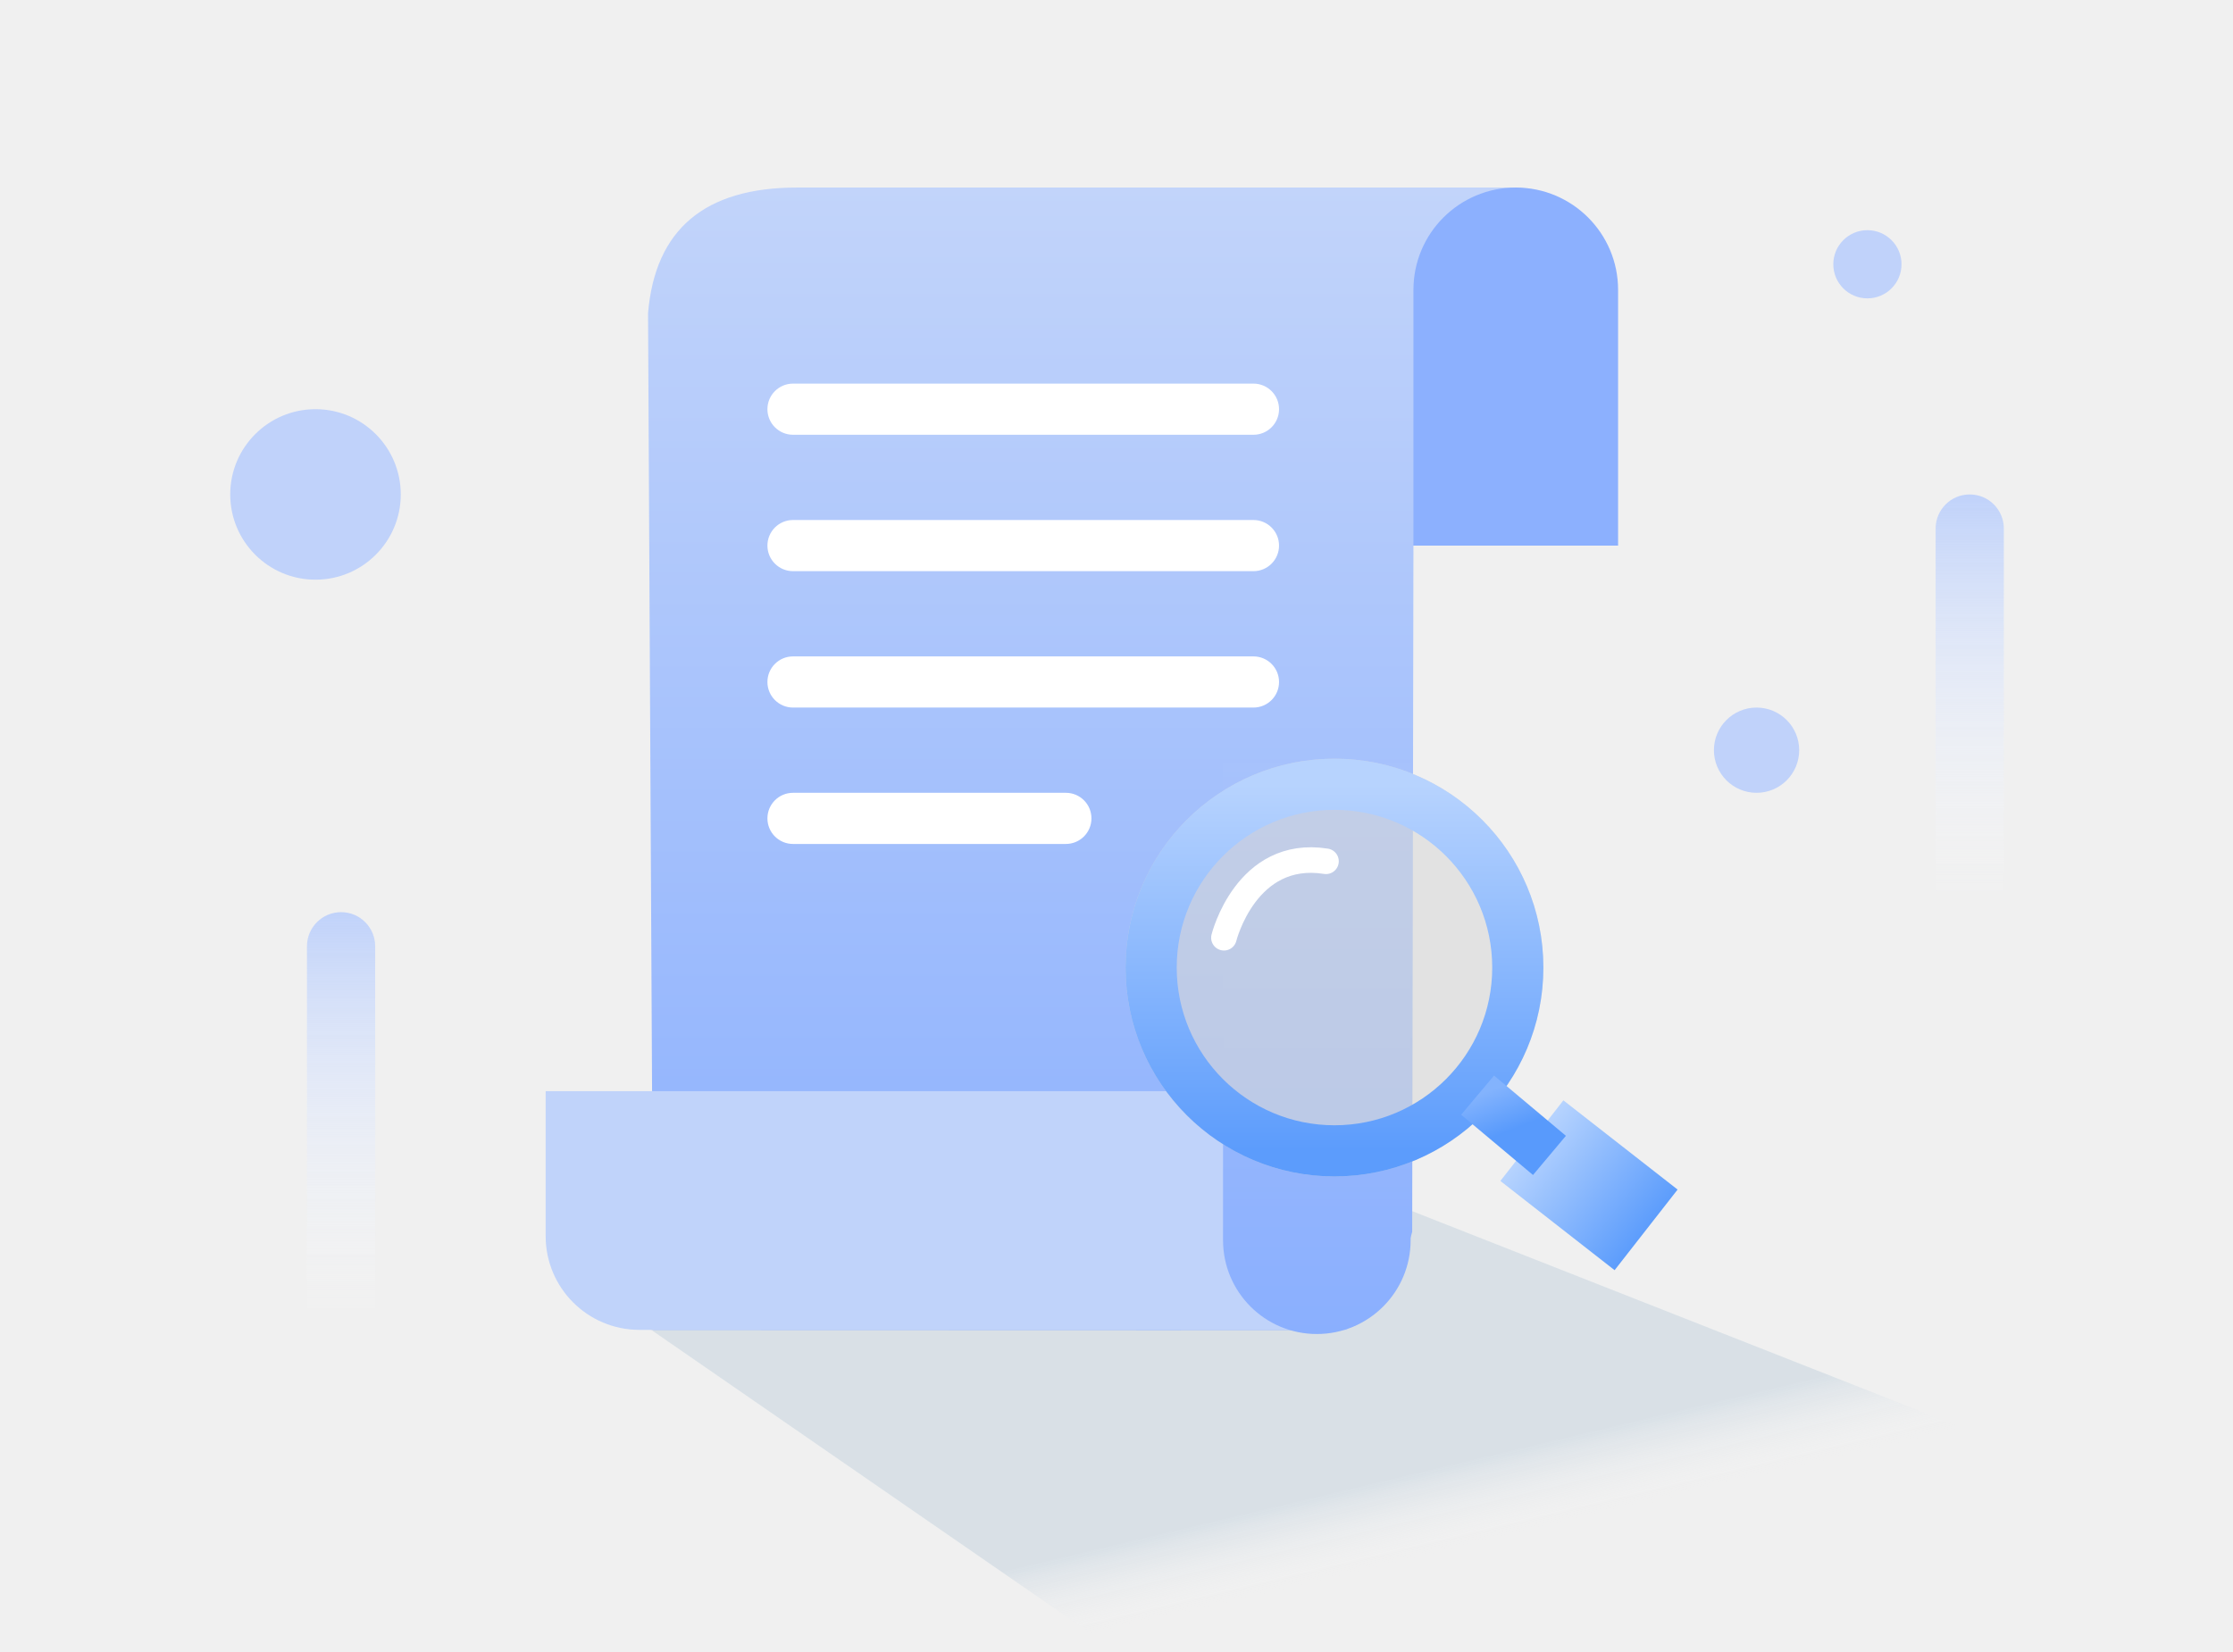
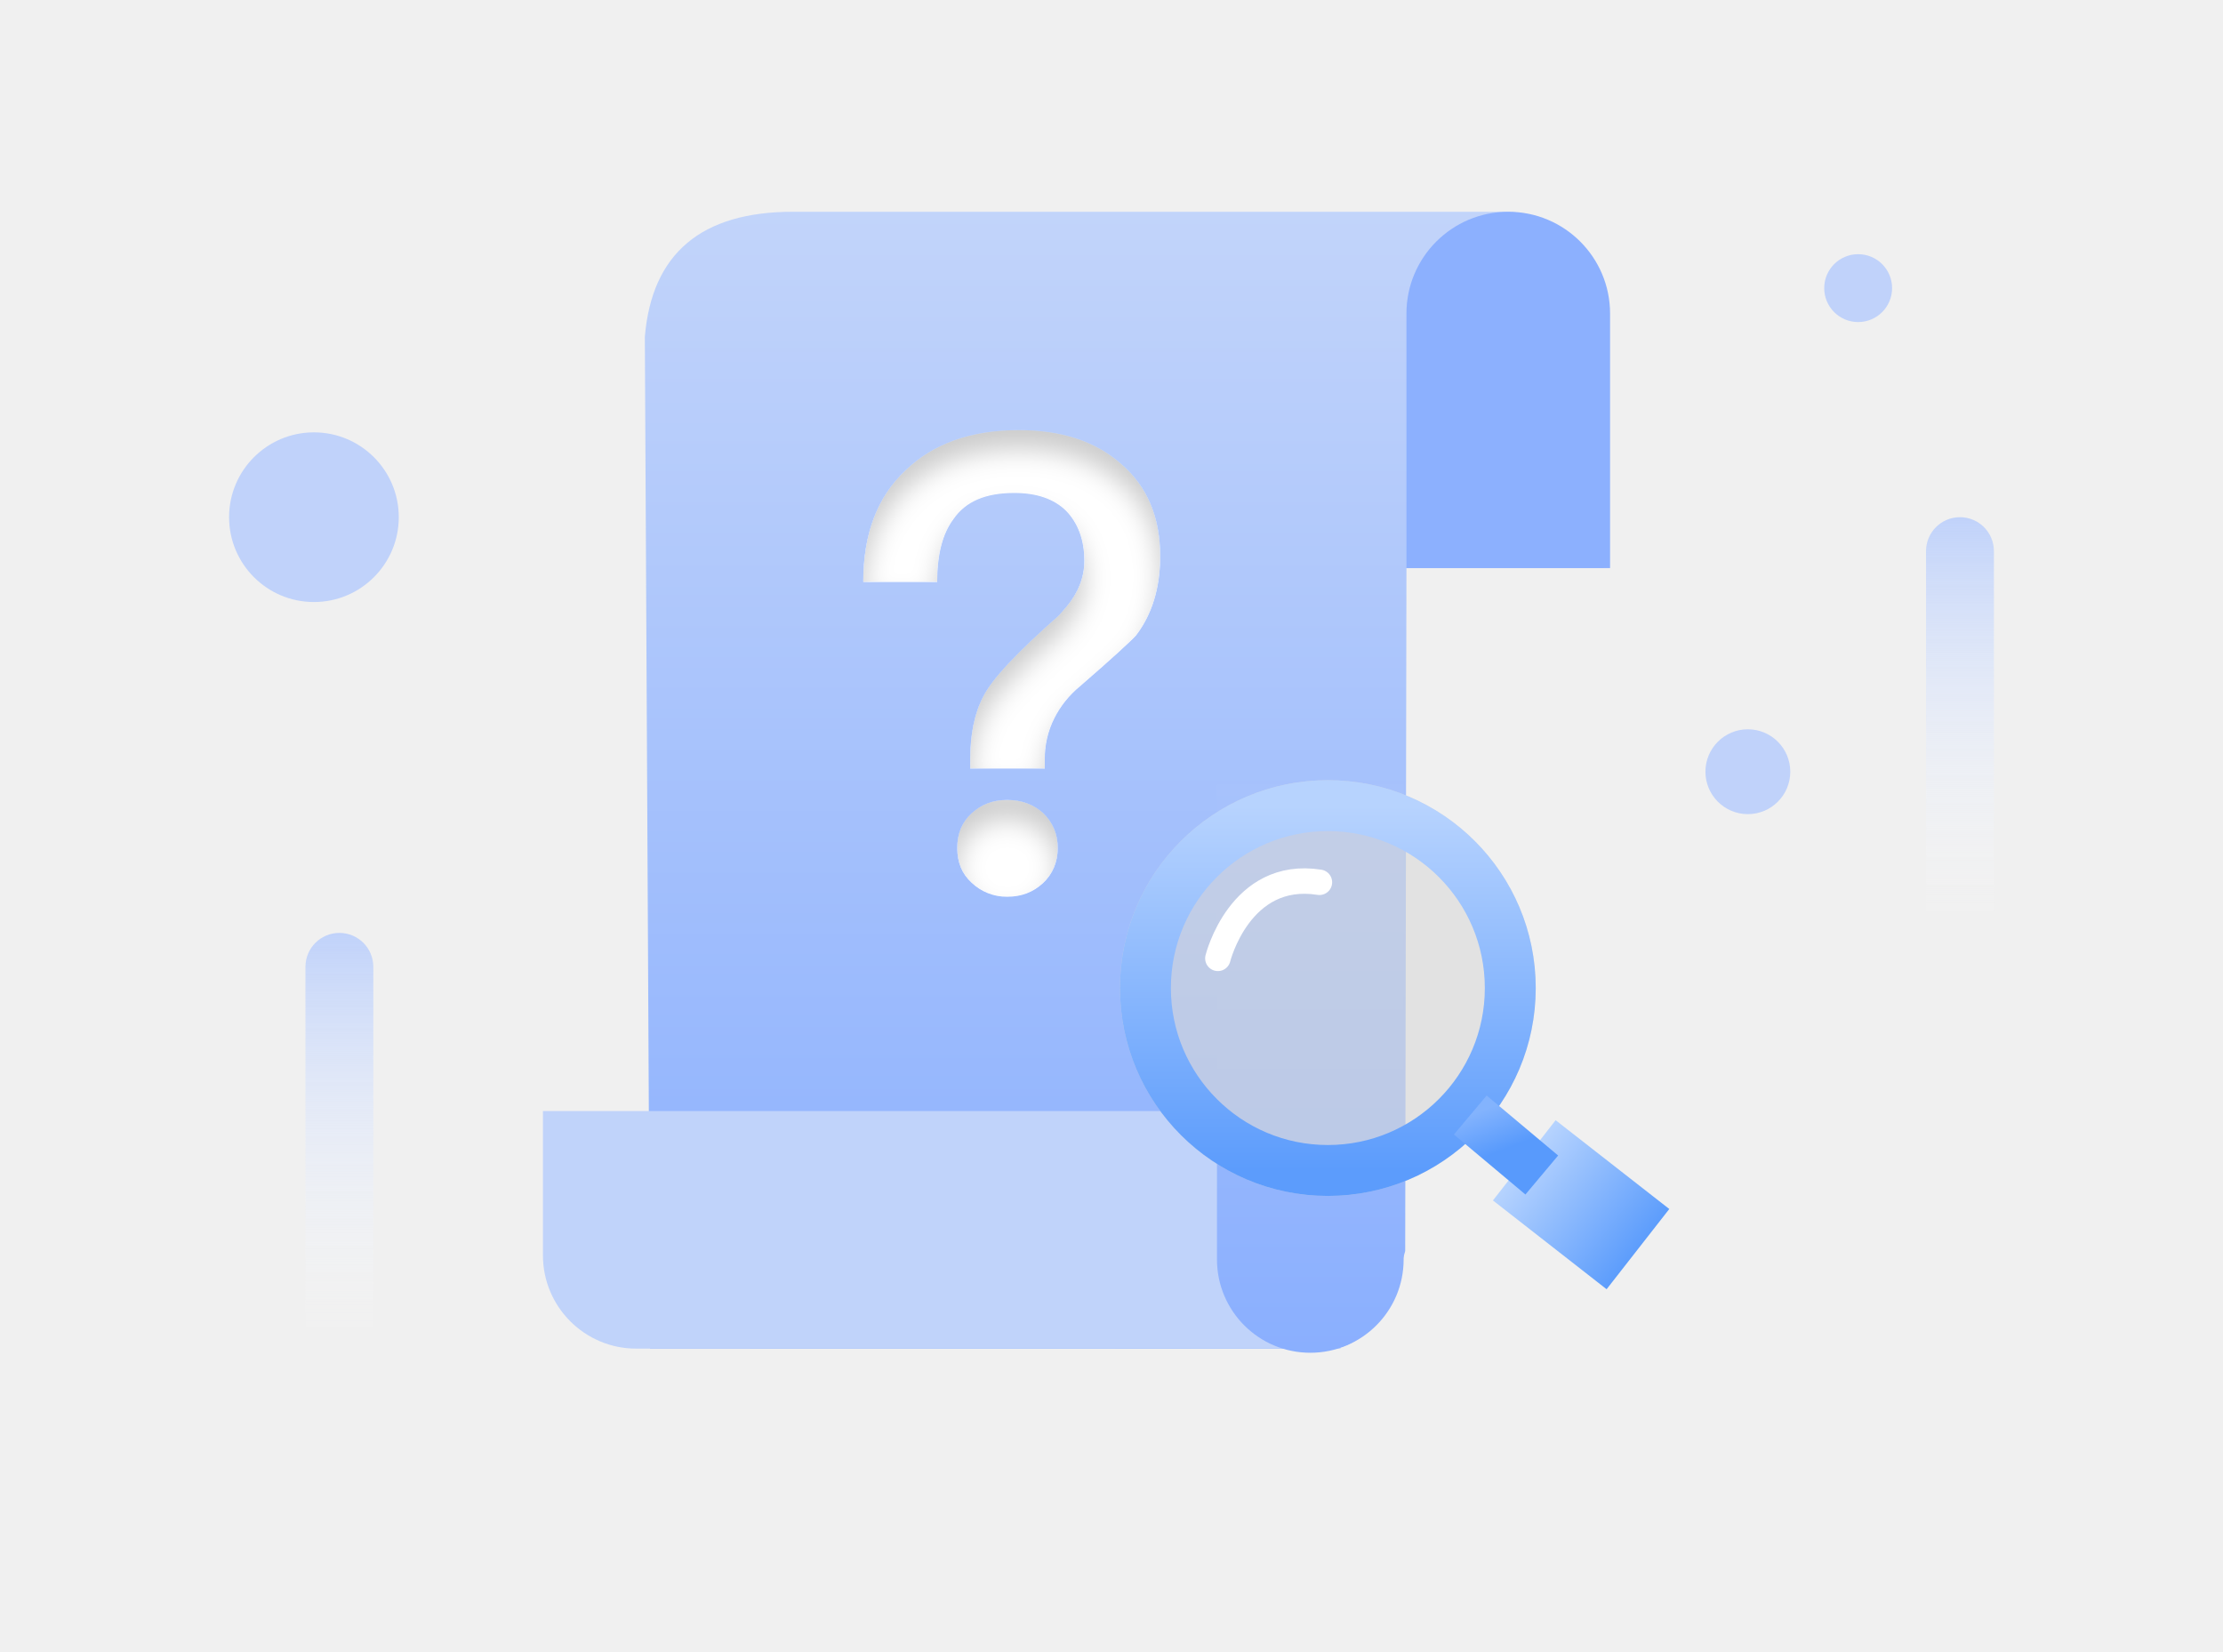
- <svg xmlns="http://www.w3.org/2000/svg" width="419px" height="310px" viewBox="0 0 419 310" version="1.1">
+ <svg xmlns="http://www.w3.org/2000/svg" xmlns:xlink="http://www.w3.org/1999/xlink" width="354px" height="263px" viewBox="0 0 354 263" version="1.1">
  <defs>
-     <linearGradient x1="26.706%" y1="44.231%" x2="32.509%" y2="52.259%" id="linearGradient-1">
-       <stop stop-color="#85A8C5" offset="0%" />
-       <stop stop-color="#FFFFFF" stop-opacity="0" offset="100%" />
-     </linearGradient>
-     <linearGradient x1="50%" y1="0%" x2="50%" y2="100%" id="linearGradient-2">
+     <linearGradient x1="50%" y1="0%" x2="50%" y2="100%" id="linearGradient-1">
      <stop stop-color="#C2D4FA" offset="0%" />
      <stop stop-color="#8AAFFE" offset="100%" />
    </linearGradient>
-     <linearGradient x1="50%" y1="0%" x2="50%" y2="100%" id="linearGradient-3">
+     <path d="M125.765,34.779 C132.477,34.779 137.949,36.515 142.08,40.19 C146.211,43.76 148.275,48.662 148.275,54.887 C148.275,59.991 146.934,64.176 144.454,67.442 C143.526,68.466 140.529,71.219 135.574,75.509 C133.716,77.039 132.375,78.775 131.443,80.609 C130.399,82.665 129.869,84.942 129.896,87.247 L129.896,88.676 L118.023,88.676 L118.023,87.247 C118.023,83.369 118.641,79.998 120.087,77.241 C121.428,74.485 125.457,70.199 132.166,64.281 L133.405,62.849 C135.263,60.606 136.196,58.153 136.196,55.603 C136.196,52.235 135.162,49.58 133.304,47.641 C131.342,45.703 128.555,44.784 125.042,44.784 C120.499,44.784 117.3,46.108 115.337,48.969 C113.581,51.317 112.757,54.684 112.757,58.971 L100.985,58.971 C100.985,51.418 103.153,45.497 107.697,41.21 C112.132,36.92 118.124,34.779 125.768,34.779 L125.765,34.779 Z M123.907,93.678 C126.18,93.678 128.139,94.391 129.69,95.82 C131.136,97.252 131.96,99.086 131.96,101.332 C131.96,103.579 131.136,105.521 129.585,106.946 C128.038,108.375 126.18,109.091 123.907,109.091 C121.793,109.113 119.756,108.306 118.229,106.845 C116.678,105.416 115.955,103.579 115.955,101.332 C115.955,99.086 116.678,97.252 118.229,95.82 C119.776,94.391 121.637,93.678 123.907,93.678 Z" id="path-2" />
+     <filter x="-7.4%" y="-4.7%" width="114.8%" height="109.4%" filterUnits="objectBoundingBox" id="filter-3">
+       <feGaussianBlur stdDeviation="2" in="SourceAlpha" result="shadowBlurInner1" />
+       <feOffset dx="0" dy="3" in="shadowBlurInner1" result="shadowOffsetInner1" />
+       <feComposite in="shadowOffsetInner1" in2="SourceAlpha" operator="arithmetic" k2="-1" k3="1" result="shadowInnerInner1" />
+       <feColorMatrix values="0 0 0 0 0   0 0 0 0 0   0 0 0 0 0  0 0 0 0.2 0" type="matrix" in="shadowInnerInner1" />
+     </filter>
+     <linearGradient x1="50%" y1="0%" x2="50%" y2="100%" id="linearGradient-4">
      <stop stop-color="#A7C2FC" offset="0%" />
      <stop stop-color="#8AAFFE" offset="100%" />
    </linearGradient>
-     <linearGradient x1="50%" y1="0%" x2="50%" y2="100%" id="linearGradient-4">
+     <linearGradient x1="50%" y1="0%" x2="50%" y2="100%" id="linearGradient-5">
      <stop stop-color="#B7D3FE" offset="0%" />
      <stop stop-color="#8EBAFD" offset="44.657%" />
      <stop stop-color="#5C9CFC" offset="100%" />
    </linearGradient>
-     <linearGradient x1="50%" y1="0%" x2="50%" y2="100%" id="linearGradient-5">
+     <linearGradient x1="50%" y1="0%" x2="50%" y2="100%" id="linearGradient-6">
      <stop stop-color="#B6D3FE" offset="0%" />
      <stop stop-color="#5D9DFC" offset="100%" />
    </linearGradient>
-     <linearGradient x1="2.27373675e-11%" y1="50%" x2="50%" y2="64.876%" id="linearGradient-6">
+     <linearGradient x1="2.27373675e-11%" y1="50%" x2="50%" y2="64.876%" id="linearGradient-7">
      <stop stop-color="#83B3FD" offset="0%" />
      <stop stop-color="#589AFC" offset="100%" />
    </linearGradient>
-     <linearGradient x1="50%" y1="0%" x2="50%" y2="68.691%" id="linearGradient-7">
+     <linearGradient x1="50%" y1="0%" x2="50%" y2="68.691%" id="linearGradient-8">
      <stop stop-color="#C0D2FA" offset="0%" />
      <stop stop-color="#FFFFFF" stop-opacity="0" offset="100%" />
    </linearGradient>
  </defs>
  <g id="暂无数据" stroke="none" stroke-width="1" fill="none" fill-rule="evenodd">
-     <g id="编组-24" transform="translate(43.2, 35.2)">
-       <polygon id="路径-8" fill="url(#linearGradient-1)" opacity="0.218" points="71.012 208.89 221.491 192 477.266 292.689 241.218 326.454" />
-       <path d="M259.2,67.2 L222.018,67.2 L221.783,196.006 C218.345,208.91 213.091,215.042 206.018,214.4 C205.906,214.441 163.695,214.441 79.385,214.4 L78.4,23.578 C79.722,7.859 89.039,2.31921149e-12 106.35,2.31921149e-12 C123.662,2.31921149e-12 168.618,2.31921149e-12 241.218,2.31921149e-12 C253.206,0.674 259.2,8.533 259.2,23.578 C259.2,38.623 259.2,53.164 259.2,67.2 Z" id="路径-7" fill="url(#linearGradient-2)" />
-       <path d="M241.218,0 C251.822,-1.9478988e-15 260.418,8.596 260.418,19.2 L260.418,67.2 L260.418,67.2 L222.018,67.2 L222.018,19.2 C222.018,8.596 230.614,9.05332616e-15 241.218,0 Z" id="矩形备份-5" fill="#8CB0FE" />
-       <path d="M59.185,169.6 L209.6,169.6 L209.6,214.4 L76.785,214.4 C67.064,214.4 59.185,206.52 59.185,196.8 L59.185,169.6 L59.185,169.6 Z" id="矩形备份-6" fill="#C0D3FA" />
-       <path d="M186.291,107.979 L221.491,107.979 L221.491,197.579 C221.491,207.299 213.611,215.179 203.891,215.179 C194.171,215.179 186.291,207.299 186.291,197.579 L186.291,107.979 L186.291,107.979 Z" id="矩形备份-6" fill="url(#linearGradient-3)" />
-       <circle id="椭圆形" fill="#D8D8D8" opacity="0.584" cx="207.2" cy="146.4" r="39.2" />
-       <circle id="椭圆形" stroke="url(#linearGradient-4)" stroke-width="9.6" cx="207.2" cy="146.4" r="34.4" />
-       <rect id="矩形" fill="url(#linearGradient-5)" transform="translate(254.9567, 187.2598) rotate(-52) translate(-254.9567, -187.2598) " x="245.357" y="173.66" width="19.2" height="27.2" />
-       <rect id="矩形" fill="url(#linearGradient-6)" transform="translate(240.8, 176) rotate(40) translate(-240.8, -176) " x="232" y="171.2" width="17.6" height="9.6" />
-       <path d="M186.459,140.8 C186.459,140.8 190.598,124.073 205.608,126.452" id="路径-9" stroke="#FFFFFF" stroke-width="4.8" stroke-linecap="round" />
-       <rect id="矩形" fill="#FFFFFF" x="100.8" y="36.8" width="96" height="9.6" rx="4.8" />
-       <rect id="矩形" fill="#FFFFFF" x="100.8" y="62.4" width="96" height="9.6" rx="4.8" />
-       <rect id="矩形" fill="#FFFFFF" x="100.8" y="88" width="96" height="9.6" rx="4.8" />
-       <rect id="矩形" fill="#FFFFFF" x="100.8" y="113.6" width="60.8" height="9.6" rx="4.8" />
-       <circle id="椭圆形" fill="#C0D2FA" cx="286.4" cy="105.6" r="8" />
-       <circle id="椭圆形备份" fill="#C0D2FA" cx="307.2" cy="14.4" r="6.4" />
-       <circle id="椭圆形备份-2" fill="#C0D2FA" cx="16" cy="57.6" r="16" />
-       <path d="M326.4,57.6 C329.935,57.6 332.8,60.465 332.8,64 L332.8,169.6 L332.8,169.6 L320,169.6 L320,64 C320,60.465 322.865,57.6 326.4,57.6 Z" id="矩形" fill="url(#linearGradient-7)" />
-       <path d="M20.8,136 C24.335,136 27.2,138.865 27.2,142.4 L27.2,248 L27.2,248 L14.4,248 L14.4,142.4 C14.4,138.865 17.265,136 20.8,136 Z" id="矩形备份-7" fill="url(#linearGradient-7)" />
+     <g id="编组-24" transform="translate(36.48092, 33.72519)">
+       <path d="M218.885,56.748 L187.487,56.748 L187.288,165.52 C184.385,176.417 179.948,181.595 173.975,181.053 C173.88,181.088 138.235,181.088 67.038,181.053 L66.206,19.911 C67.322,6.637 75.19,1.95849444e-12 89.809,1.95849444e-12 C104.428,1.95849444e-12 142.392,1.95849444e-12 203.7,1.95849444e-12 C213.824,0.569 218.885,7.206 218.885,19.911 C218.885,32.616 218.885,44.895 218.885,56.748 Z" id="路径-7" fill="url(#linearGradient-1)" />
+       <g id="形状" fill-rule="nonzero">
+         <use fill="#FFFFFF" xlink:href="#path-2" />
+         <use fill="black" fill-opacity="1" filter="url(#filter-3)" xlink:href="#path-2" />
+       </g>
+       <path d="M203.7,0 C212.655,-1.64493363e-15 219.914,7.259 219.914,16.214 L219.914,56.748 L219.914,56.748 L187.487,56.748 L187.487,16.214 C187.487,7.259 194.746,1.64493363e-15 203.7,0 Z" id="矩形备份-5" fill="#8CB0FE" />
+       <path d="M49.979,143.221 L177,143.221 L177,181.053 L64.842,181.053 C56.634,181.053 49.979,174.399 49.979,166.191 L49.979,143.221 L49.979,143.221 Z" id="矩形备份-6" fill="#C0D3FA" />
+       <path d="M157.316,91.184 L187.041,91.184 L187.041,166.848 C187.041,175.057 180.387,181.711 172.179,181.711 C163.97,181.711 157.316,175.057 157.316,166.848 L157.316,91.184 L157.316,91.184 Z" id="矩形备份-6" fill="url(#linearGradient-4)" />
+       <circle id="椭圆形" fill="#D8D8D8" opacity="0.584" cx="174.973" cy="123.63" r="33.103" />
+       <circle id="椭圆形" stroke="url(#linearGradient-5)" stroke-width="8.107" cx="174.973" cy="123.63" r="29.05" />
+       <rect id="矩形" fill="url(#linearGradient-6)" transform="translate(215.3022, 158.1344) rotate(-52) translate(-215.3022, -158.1344) " x="207.195" y="146.65" width="16.214" height="22.969" />
+       <rect id="矩形" fill="url(#linearGradient-7)" transform="translate(203.3473, 148.626) rotate(40) translate(-203.3473, -148.626) " x="195.916" y="144.573" width="14.863" height="8.107" />
+       <path d="M157.458,118.901 C157.458,118.901 160.954,104.775 173.629,106.785" id="路径-9" stroke="#FFFFFF" stroke-width="4.053" stroke-linecap="round" />
+       <circle id="椭圆形" fill="#C0D2FA" cx="241.855" cy="89.176" r="6.756" />
+       <circle id="椭圆形备份" fill="#C0D2FA" cx="259.42" cy="12.16" r="5.405" />
+       <circle id="椭圆形备份-2" fill="#C0D2FA" cx="13.511" cy="48.641" r="13.511" />
+       <path d="M275.634,48.641 C278.618,48.641 281.038,51.061 281.038,54.046 L281.038,143.221 L281.038,143.221 L270.229,143.221 L270.229,54.046 C270.229,51.061 272.649,48.641 275.634,48.641 Z" id="矩形" fill="url(#linearGradient-8)" />
+       <path d="M17.565,114.847 C20.55,114.847 22.969,117.267 22.969,120.252 L22.969,209.427 L22.969,209.427 L12.16,209.427 L12.16,120.252 C12.16,117.267 14.58,114.847 17.565,114.847 Z" id="矩形备份-7" fill="url(#linearGradient-8)" />
    </g>
+     <g id="wenhao" transform="translate(137.4656, 68.50382)" />
  </g>
</svg>
